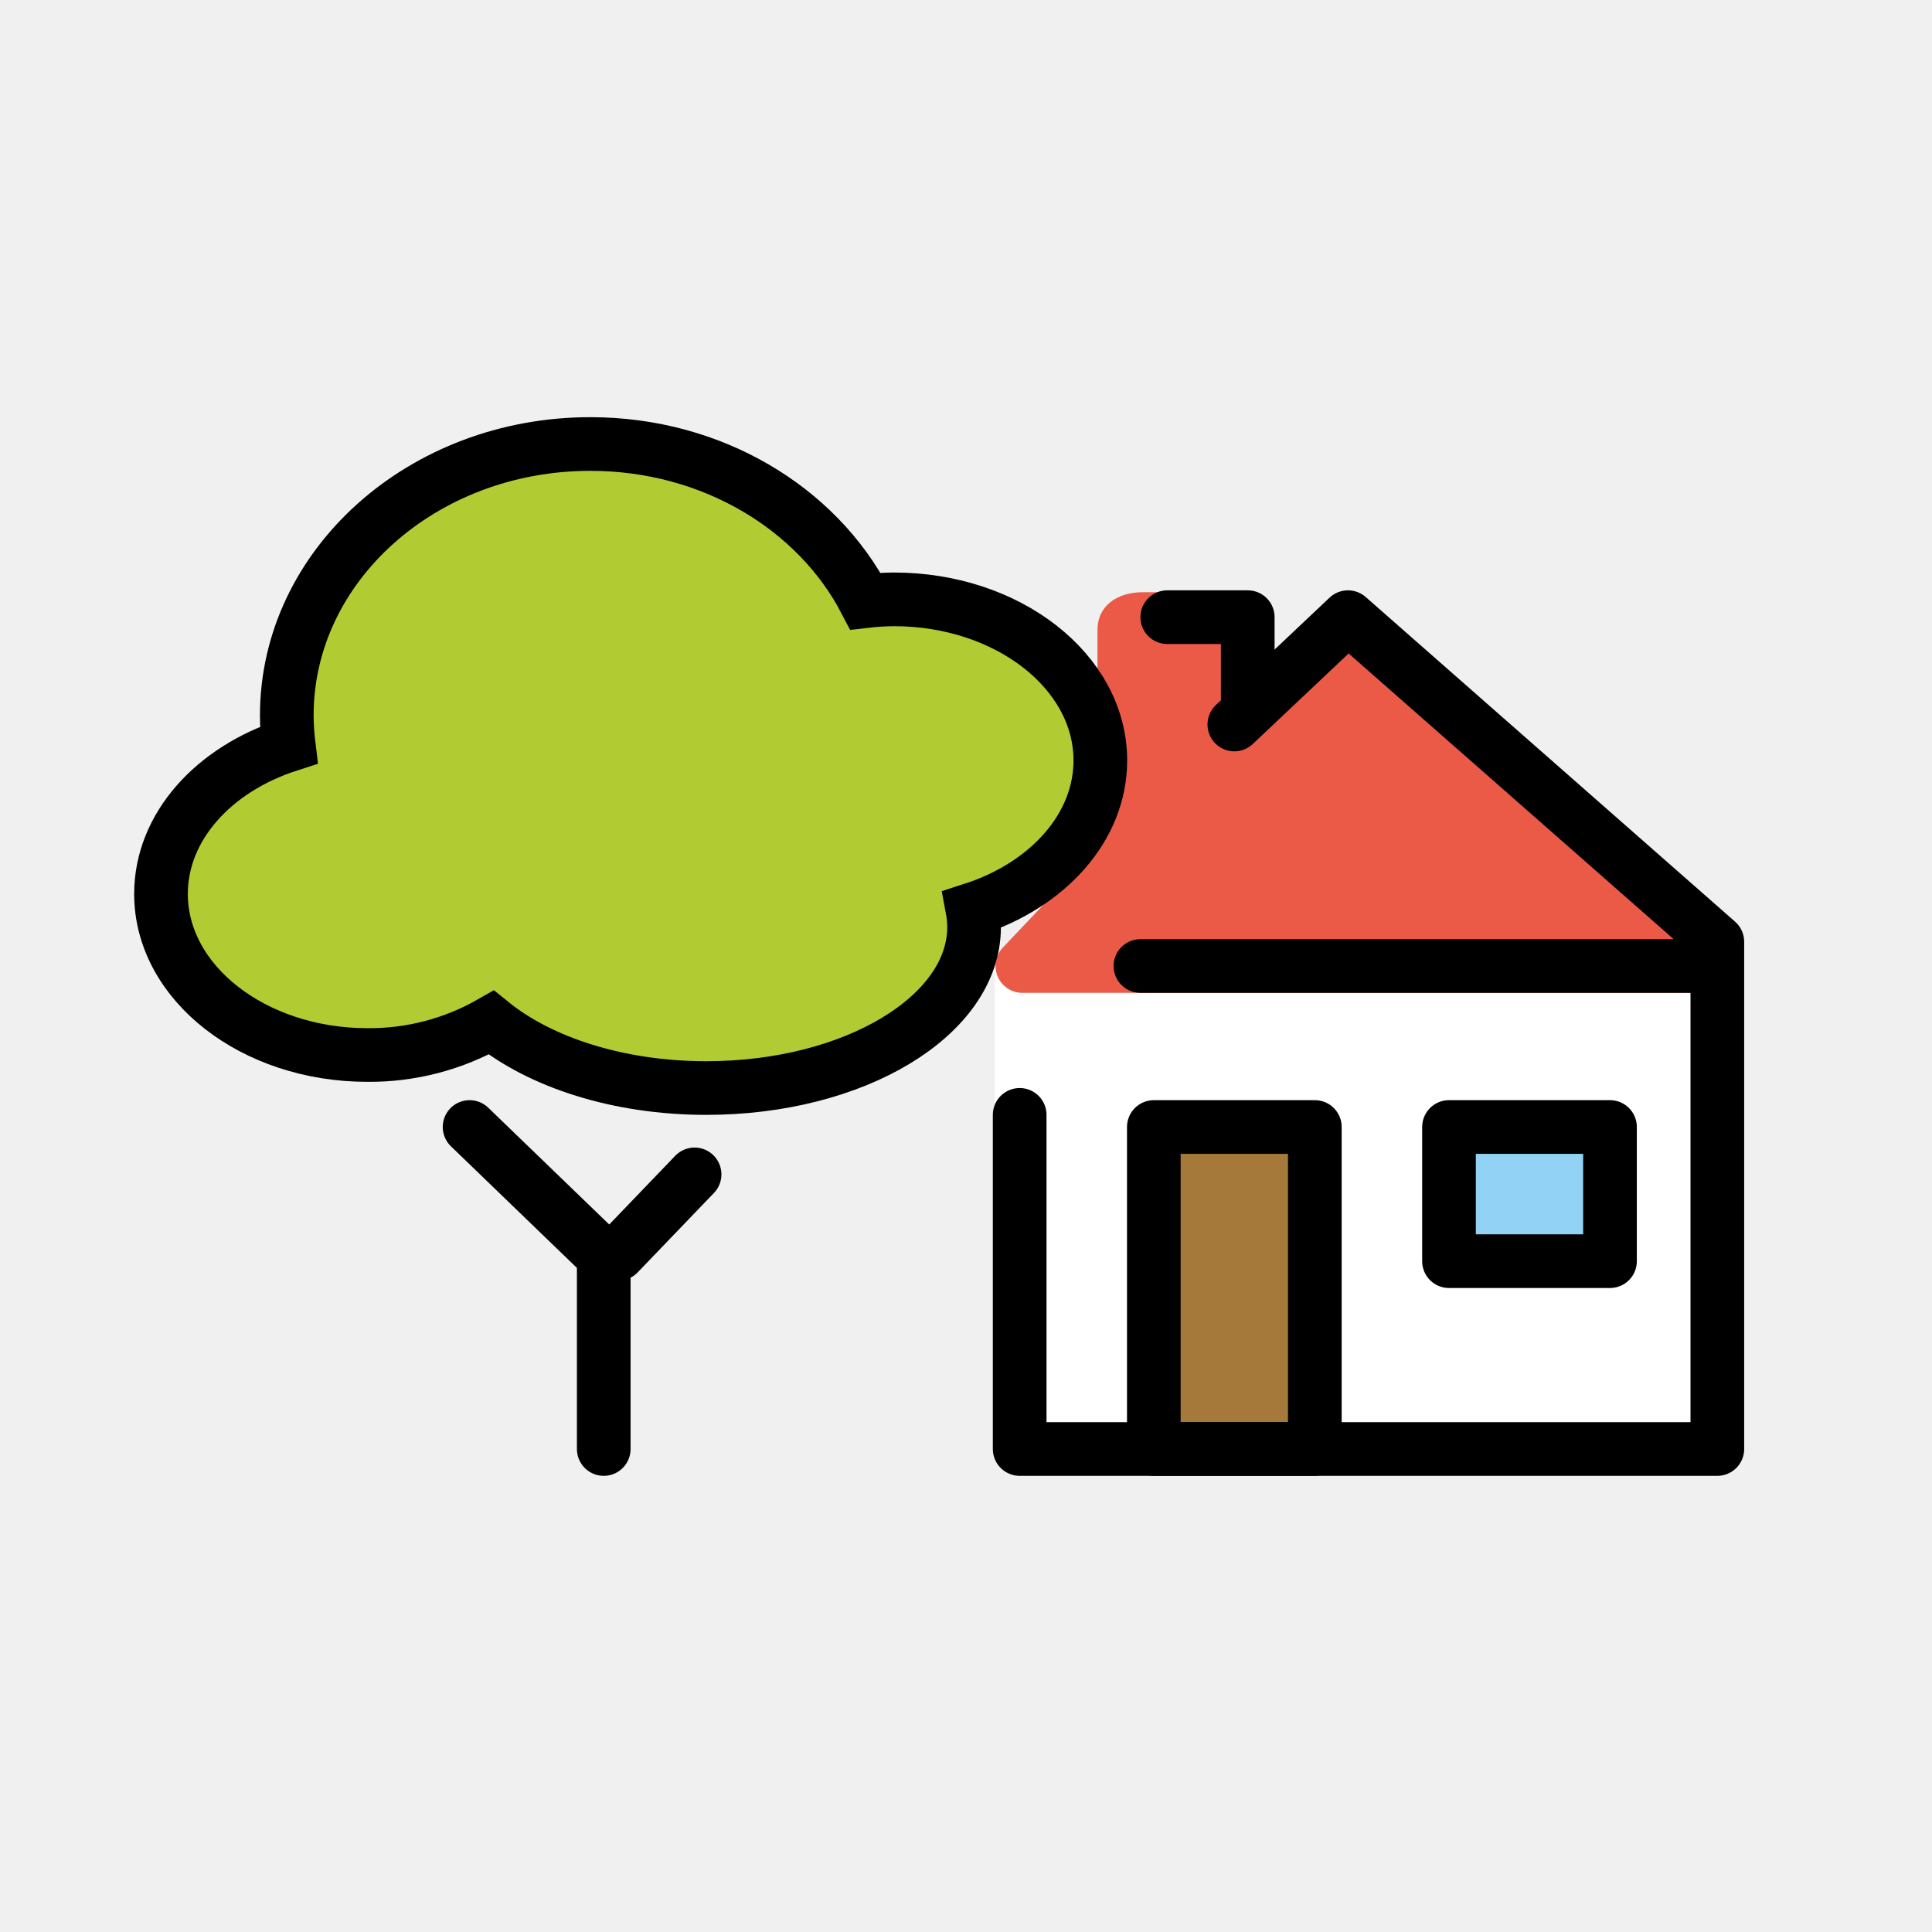
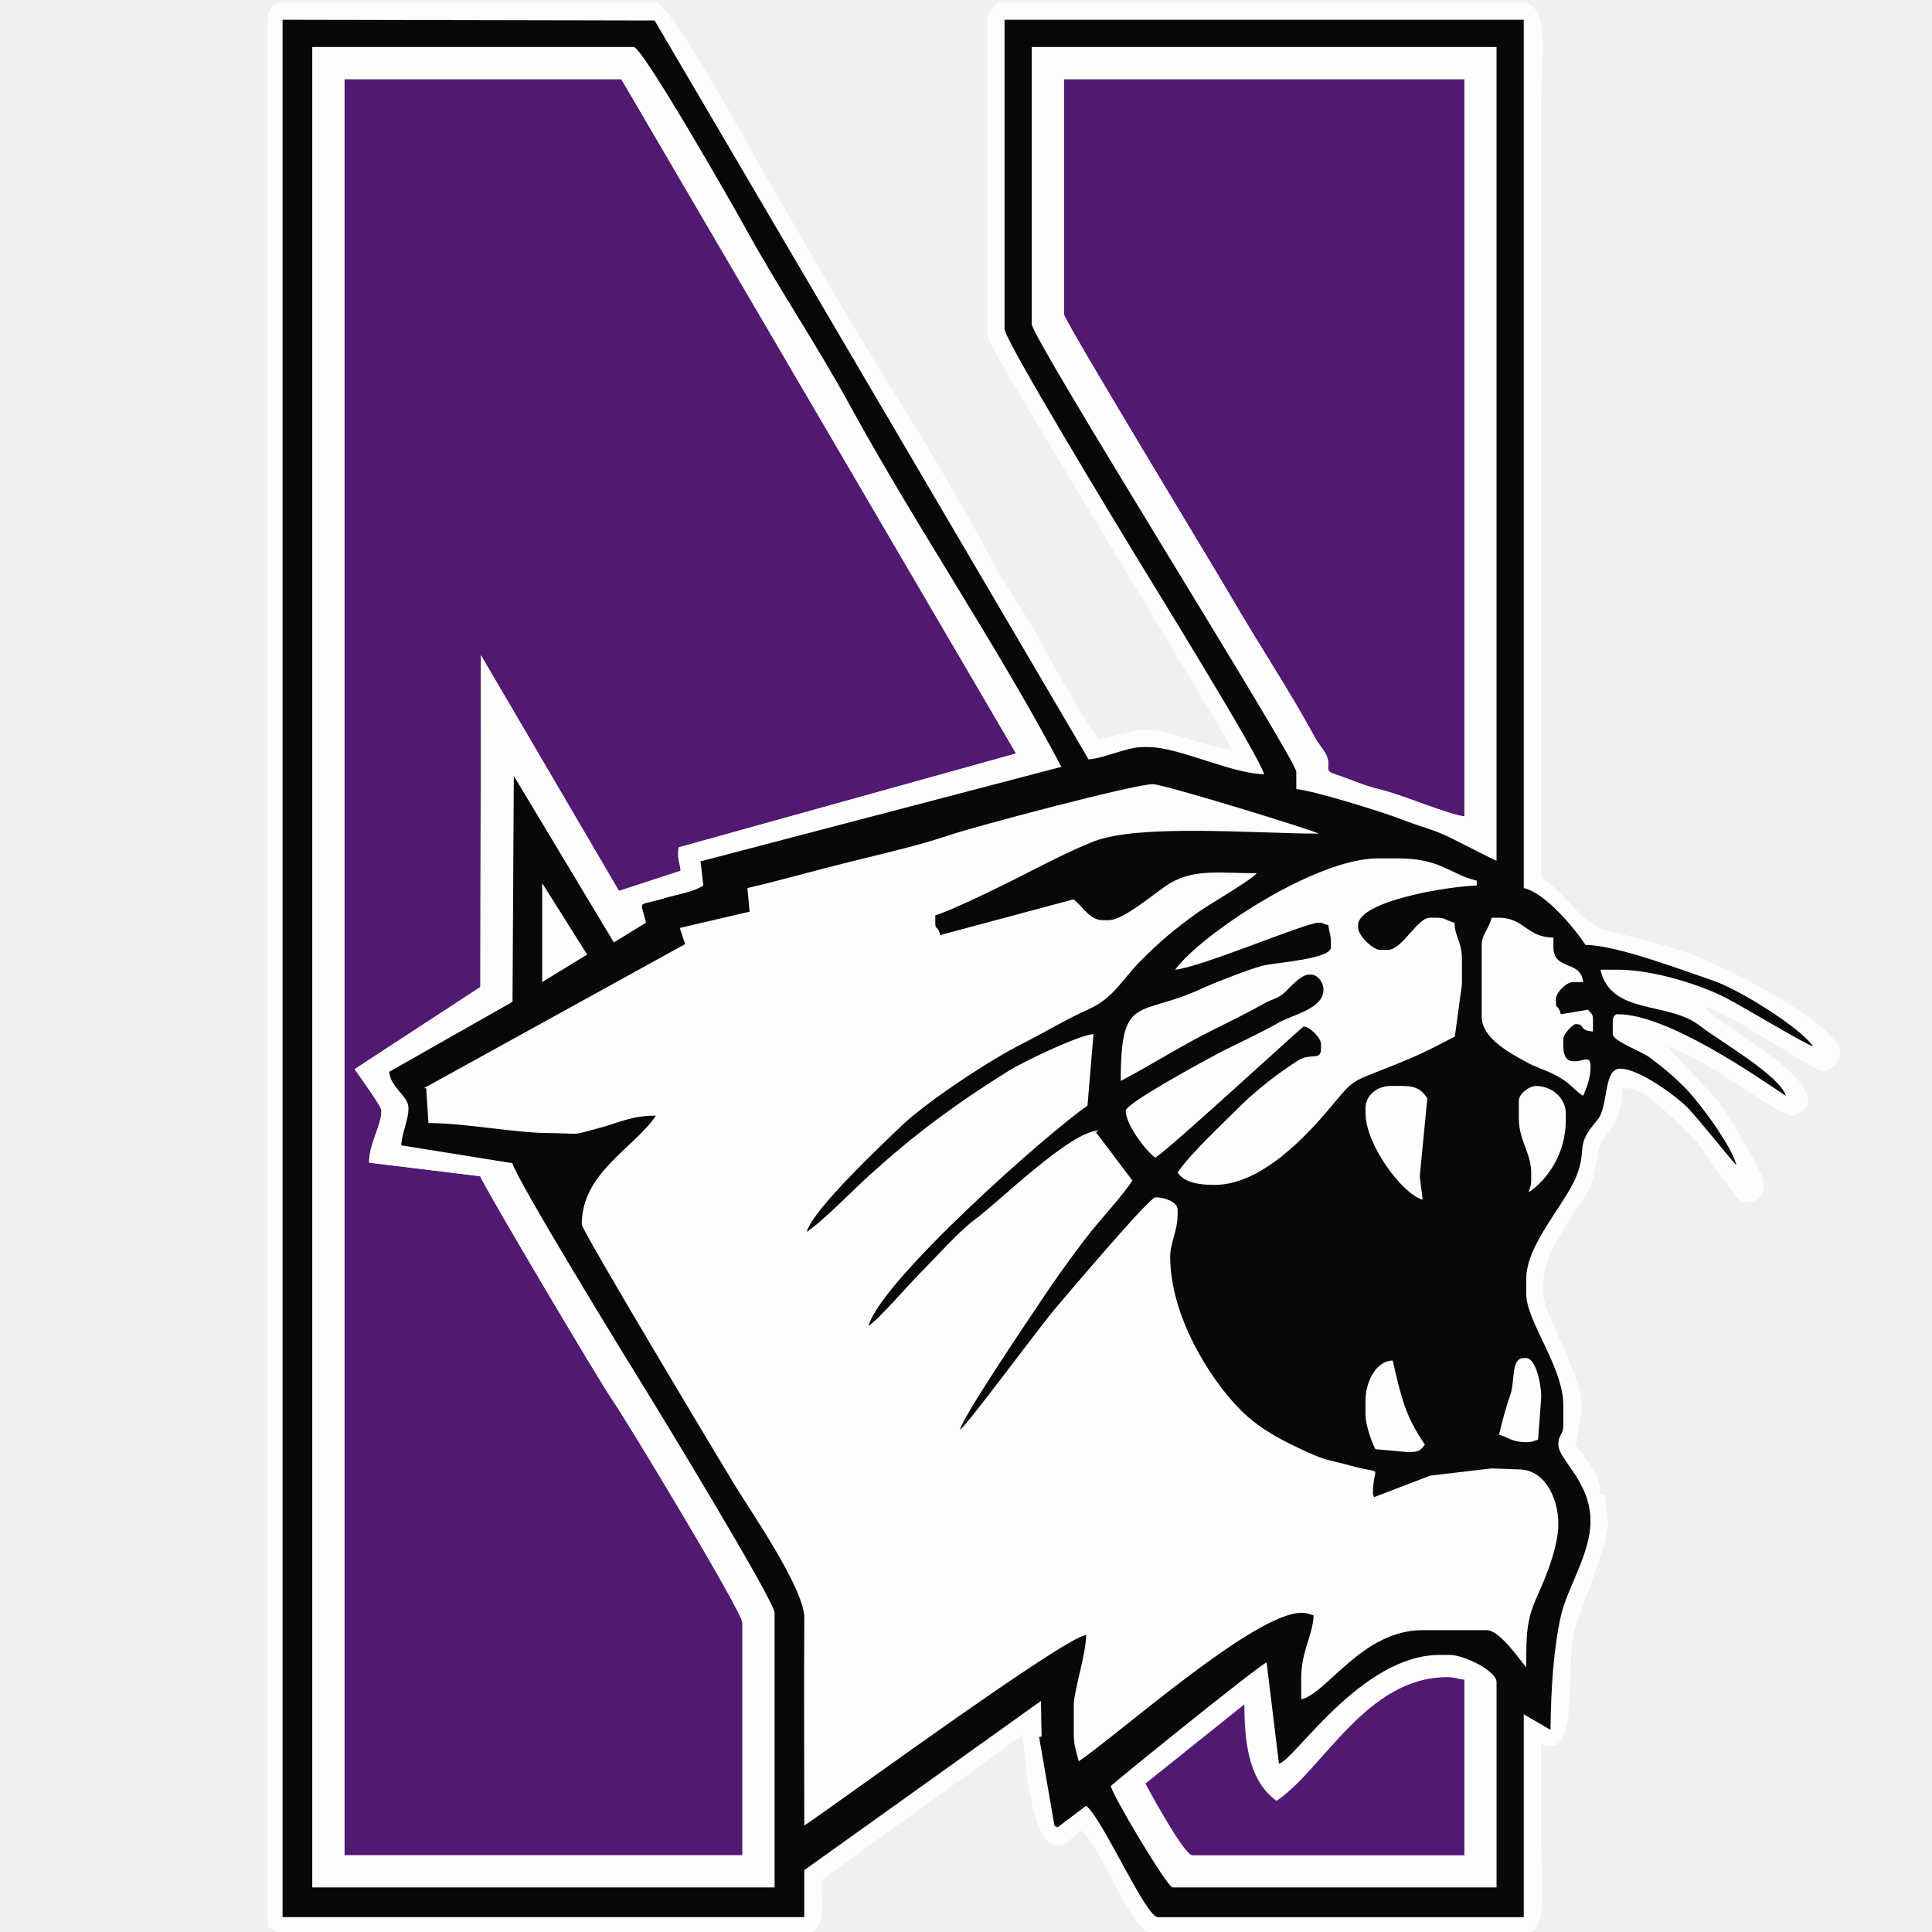
- <svg xmlns="http://www.w3.org/2000/svg" id="emoji" viewBox="0 0 72 72" version="1.1">
-   <g id="color">
-     <rect x="37.075" y="36.053" width="26.884" height="18.114" fill="#FFFFFF" />
-     <polygon fill="#EA5A47" stroke="#EA5A47" stroke-linecap="round" stroke-linejoin="round" stroke-miterlimit="10" stroke-width="2" points="50.235,23.2 38.1,36 63.5,36" />
-     <path fill="#EA5A47" d="M47.3,26l-6.4,6.059v-8.573c0-0.931,0.755-1.416,1.686-1.416h3.028 c0.931,0,1.686,0.485,1.686,1.416C47.3,23.486,47.3,26,47.3,26z" />
-     <rect x="43" y="42" width="6" height="12" fill="#A57939" />
-     <rect x="54" y="42" width="6" height="5" fill="#92D3F5" />
-     <path fill="#B1CC33" d="M41.006,28.339c0-3.312-3.445-6.003-7.694-6.003c-0.355,0.003-0.71,0.025-1.062,0.066 c-1.8-3.455-5.707-5.855-10.25-5.855c-6.248,0-11.312,4.529-11.312,10.114c0.001,0.369,0.025,0.738,0.07,1.104 C7.966,28.666,6,30.81,6,33.314c0,3.312,3.445,6.003,7.694,6.003c1.615,0.014,3.206-0.402,4.614-1.207 c1.818,1.477,4.726,2.438,8.015,2.438c5.511,0,9.978-2.688,9.978-6.003c-0.001-0.219-0.021-0.438-0.061-0.653 C39.036,32.99,41.006,30.845,41.006,28.339z" />
-   </g>
-   <g id="hair" />
-   <g id="skin" />
-   <g id="skin-shadow" />
-   <g id="line">
-     <polyline fill="none" stroke="#000000" stroke-linecap="round" stroke-linejoin="round" stroke-miterlimit="10" stroke-width="2" points="46,27 50.235,23 64,35.098 64,54 38,54 38,41.548" />
-     <rect x="43" y="42" width="6" height="12" fill="none" stroke="#000000" stroke-linecap="round" stroke-linejoin="round" stroke-miterlimit="10" stroke-width="2" />
-     <rect x="54" y="42" width="6" height="5" fill="none" stroke="#000000" stroke-linecap="round" stroke-linejoin="round" stroke-miterlimit="10" stroke-width="2" />
-     <polyline fill="none" stroke="#000000" stroke-linecap="round" stroke-linejoin="round" stroke-miterlimit="10" stroke-width="2" points="43.5,23 46.5,23 46.5,26" />
-     <path fill="none" stroke="#000000" stroke-miterlimit="10" stroke-width="2" d="M31.245,39.34" />
-     <polyline fill="none" stroke="#000000" stroke-linecap="round" stroke-linejoin="round" stroke-width="2" points="22.5,54 22.5,46.827 17.5,42" />
-     <line x1="23.041" x2="25.885" y1="46.727" y2="43.766" fill="none" stroke="#000000" stroke-linecap="round" stroke-linejoin="round" stroke-width="2" />
-     <path fill="none" stroke="#000000" stroke-linecap="round" stroke-miterlimit="10" stroke-width="2" d="M41.006,28.339 c0-3.312-3.445-6.003-7.694-6.003c-0.355,0.003-0.71,0.025-1.062,0.066c-1.8-3.455-5.707-5.855-10.25-5.855 c-6.248,0-11.312,4.529-11.312,10.114c0.001,0.369,0.025,0.738,0.07,1.104C7.966,28.666,6,30.81,6,33.314 c0,3.312,3.445,6.003,7.694,6.003c1.615,0.014,3.206-0.402,4.614-1.207c1.818,1.477,4.726,2.438,8.015,2.438 c5.511,0,9.978-2.688,9.978-6.003c-0.001-0.219-0.021-0.438-0.061-0.653 C39.036,32.99,41.006,30.845,41.006,28.339z" />
-     <line x1="63.5" x2="42.5" y1="36" y2="36" fill="none" stroke="#000000" stroke-linecap="round" stroke-linejoin="round" stroke-miterlimit="10" stroke-width="2" />
+ <svg xmlns="http://www.w3.org/2000/svg" xml:space="preserve" width="2022" height="2022" style="clip-rule:evenodd;fill-rule:evenodd;image-rendering:optimizeQuality;shape-rendering:geometricPrecision;text-rendering:geometricPrecision" viewBox="0 0 2163.651 2164.02" version="1.1" id="svg15">
+   <defs id="defs1">
+     <style type="text/css" id="style1">
+    
+     .fil2 {fill:#080807}
+     .fil1 {fill:#FDFDFD}
+     .fil0 {fill:#521973}
+    
+   </style>
+   </defs>
+   <g id="Capa_x0020_1">
+     <path class="fil0" d="m 1191.451,351.874 c 0,6.8 168.449,284.094 187.409,316.783 31.101,53.618 64.551,103.54 94.118,157.977 3.756,6.915 9.527,13.044 12.114,18.359 7.076,14.542 -4.47,17.579 10.737,22.508 14.551,4.716 34.412,13.378 47.469,16.235 25.382,5.554 79.494,29.177 96.789,30.617 V 88.645 h -448.635 V 351.873 Z" id="path1" />
+     <path class="fil0" d="m 385.568,2078.1 h 445.867 v -260.458 c 0,-11.798 -129.813,-226.755 -146.044,-250.108 -14.913,-21.455 -144.593,-240.495 -147.687,-250.04 l -124.441,-15.228 c 0,-21.751 13.846,-41.296 13.846,-58.188 0,-5.145 -26.008,-40.448 -30.071,-46.516 l 140.846,-92.025 0.578,-371.634 154.658,264.021 69.082,-22.616 c -0.721,-8.668 -2.769,-9.843 -2.769,-19.396 l 0.431,-6.75 378.068,-105.183 L 695.738,88.642 H 385.569 V 2078.102 Z" id="path2" />
+     <path class="fil1" d="m 1191.451,88.646 h 448.635 V 914.354 c -17.295,-1.44 -71.407,-25.063 -96.789,-30.617 -13.057,-2.857 -32.918,-11.52 -47.469,-16.235 -15.207,-4.929 -3.661,-7.966 -10.737,-22.508 -2.587,-5.315 -8.358,-11.444 -12.114,-18.359 -29.566,-54.438 -63.017,-104.359 -94.118,-157.977 -18.96,-32.689 -187.409,-309.983 -187.409,-316.783 V 88.647 Z m -36.003,274.313 c 0,16.149 296.322,487.886 296.322,501.52 v 19.396 c 19.602,1.632 98.881,26.343 118.278,34.054 18.619,7.403 37.006,11.642 54.358,20.426 6.731,3.406 50.329,25.512 51.681,25.874 V 52.625 h -520.639 V 362.959 Z" id="path3" />
+     <path class="fil1" d="M 1124.986,368.5 V 22.145 h 581.566 V 994.708 c 24.415,5.691 56.244,44.321 69.233,63.728 34.752,0 111.795,29.506 142.859,39.941 28.805,9.676 97.828,52.603 111.923,73.664 -8.262,-2.206 -79.53,-45.092 -97.853,-54.489 -27.843,-14.281 -80.427,-31.406 -120.926,-31.406 h -19.386 c 11.968,51.398 75.561,34.802 111.554,62.948 20.881,16.33 90.189,56.033 96.148,78.364 -36.813,-24.664 -133.243,-91.438 -188.316,-91.438 -3.881,0 -5.54,3.777 -5.54,8.312 v 13.855 c 0,8.057 32.539,19.393 42.321,26.928 16.737,12.891 23.823,18.555 38.68,33.341 14.908,14.834 52.51,65.295 57.468,86.584 -3.019,-2.212 -43.441,-53.039 -54.692,-64.426 -12.286,-12.435 -54.108,-43.636 -75.469,-43.636 -19.259,0 -12.747,42.676 -25.569,57.541 -26.041,30.195 -10.645,29.985 -23.358,62.526 -12.53,32.067 -56.309,76.412 -56.309,115.453 v 16.626 c 0,30.905 41.541,82.137 41.541,124.687 v 22.168 c 0,12.104 -5.54,10.062 -5.54,22.166 0,16.946 36.003,40.798 36.003,85.897 0,35.914 -26.102,74.866 -33.057,105.468 -8.374,36.852 -11.253,82.402 -11.767,128.07 l -29.948,-17.413 v 227.209 h -409.865 c -13.616,0 -62.535,-111.656 -80.325,-124.706 l -31.874,23.975 -3.517,-1.413 -17.262,-99.639 2.818,-0.488 -0.777,-39.869 -265.081,189.493 v 52.646 H 316.335 V 22.145 l 416.723,0.857 486.088,827.622 c 18.856,-1.57 42.807,-13.855 60.927,-13.855 h 5.537 c 35.231,0 92.028,29.63 130.161,30.479 -4.307,-18.496 -125.8,-214.962 -145.672,-247.71 -16.895,-27.843 -145.111,-238.803 -145.111,-251.04 z m -19.386,8.312 c 0,10.747 247.277,411.883 274.167,462.729 -30.976,-2.579 -66.545,-22.167 -99.697,-22.167 -11.124,0 -38.523,8.444 -49.848,11.084 -19.455,-29.067 -45.07,-72.394 -61.833,-104.383 -18.721,-35.723 -43.235,-68.756 -61.881,-104.336 -34.732,-66.277 -82.396,-143.712 -122.208,-207.457 -42.259,-67.665 -81.945,-139.068 -122.32,-207.344 -14.769,-24.975 -110.503,-202.187 -127.474,-202.187 h -415.403 c -12.928,0 -19.386,6.461 -19.386,19.396 V 2158.456 c 12.724,3.4 6.991,8.312 16.616,8.312 h 11.077 576.027 -5.539 c 28.771,0 22.154,-32.374 22.154,-60.958 l 225.61,-162.759 c 1.478,35.817 11.422,123.967 37.479,123.967 h 2.77 c 7.403,0 19.177,-12.774 24.923,-16.626 20.241,14.838 57.908,116.376 80.312,116.376 h 415.404 c 29.621,0 19.386,-67.211 19.386,-96.98 0,-38.79 0,-77.583 0,-116.374 44.253,21.245 27.623,-87.953 36.582,-124.108 6.59,-26.599 41.345,-104.242 38.191,-128.038 l -3.472,-27.616 -4.837,-0.092 c 0,-23.914 -17.727,-40.526 -27.694,-55.417 l 6.435,-35.886 c 4.91,-39 -42.436,-107.067 -42.436,-133.134 v -13.855 c 0,-34.285 35.998,-75.469 50.369,-102 10.283,-18.986 7.553,-47.054 18.12,-59.454 11.828,-13.879 20.13,-30.11 20.13,-54.671 h 8.309 c 17.01,0 59.584,44.376 71.288,56.132 12.74,12.794 46.869,71.328 56.101,71.328 h 2.77 c 12.928,0 19.386,-6.46 19.386,-19.396 v -2.771 c 0,-10.479 -38.532,-73.038 -45.972,-84.233 -9.904,-14.905 -61.488,-66.656 -62.033,-68.163 35.74,8.331 125.057,77.584 138.468,77.584 h 2.769 c 6.669,0 16.617,-9.953 16.617,-16.626 0,-35.228 -104.245,-87.259 -116.314,-105.291 29.145,6.793 122.785,72.042 132.929,72.042 9.386,0 19.386,-10.005 19.386,-19.396 0,-33.413 -124.166,-94.072 -157.842,-108.075 -25.974,-10.799 -74.329,-22.948 -103.053,-29.891 -30.221,-7.305 -46.078,-43.877 -74.196,-58.764 0,-167.173 0,-334.347 0,-501.522 0,-84.048 0,-168.096 0,-252.145 0,-41.563 0,-83.126 0,-124.688 0,-33.382 12.077,-102.521 -22.155,-102.521 h -581.565 c -8.973,0 -16.617,12.041 -16.617,22.167 v 351.896 z" id="path4" />
+     <polygon class="fil1" points="357.77,1066.46 307.399,986.416 307.399,1097.25 " id="polygon4" transform="translate(299.7181,2.749708)" />
+     <path class="fil1" d="m 1659.468,1058.44 v 80.354 c 0,24.429 32.257,40.907 49.266,50.459 11.124,6.245 23.135,9.52 34.335,15.522 16.151,8.656 17.965,14.661 29.943,22.686 3.368,-7.024 8.309,-20.214 8.309,-30.479 v -2.771 c 0,-12.756 -7.951,-5.541 -16.617,-5.541 h -2.769 c -8.513,0 -11.077,-8.118 -11.077,-16.626 v -8.312 c 0,-5.984 11.123,-16.625 13.846,-16.625 11.693,0 2.097,6.872 19.386,8.312 v -13.855 c 0,-6.212 -2.192,-6.082 -5.435,-10.592 l -30.566,5.051 c -3.139,-11.762 -5.538,-4.848 -5.538,-13.855 v -2.77 c 0,-7.718 11.671,-19.396 19.386,-19.396 h 11.077 c -2.071,-24.899 -33.233,-12.588 -33.233,-38.793 v -11.084 c -29.707,0 -32.803,-22.166 -60.925,-22.166 h -8.309 c -2.852,12.252 -11.077,18.774 -11.077,30.478 z" id="path5" />
+     <path class="fil1" d="m 1316.068,1086.15 c 28.24,-2.352 146.305,-52.646 160.622,-52.646 6.344,0 3.22,0.939 11.077,2.771 0.722,8.666 2.77,9.843 2.77,19.396 v 5.541 c 0,12.595 -58.573,16.82 -74.221,19.948 -12.714,2.54 -56.808,19.885 -70.673,26.268 -71.061,32.709 -90.502,4.751 -90.502,103.409 35.505,-18.795 70.569,-41.151 105.237,-58.187 16.058,-7.891 38.451,-19.068 54.805,-28.29 12.499,-7.048 15.807,-4.719 26.24,-15.307 4.847,-4.918 16.646,-17.362 24.19,-17.362 h 2.769 c 7.86,0 13.847,9.565 13.847,16.626 0,21.769 -33.774,27.742 -51.038,37.601 -18.563,10.603 -39.483,20.218 -58.802,29.833 -14.939,7.436 -111.708,59.785 -111.708,68.336 0,15.714 23.261,45.966 33.231,52.646 20.224,-13.549 164.444,-146.855 166.162,-146.855 6.7,0 19.386,12.691 19.386,19.397 v 5.541 c 0,13.3 -11.595,4.914 -23.952,12.057 -7.196,4.16 -16.79,11.101 -23.185,15.594 -10.354,7.277 -31.623,24.709 -40.816,33.975 -19.975,20.13 -58.288,55.425 -72.671,76.915 7.545,11.273 23.353,13.855 41.541,13.855 52.661,0 103.694,-55.907 129.446,-86.609 26.852,-32.011 22.075,-27.886 63.603,-44.426 36.277,-14.446 45.008,-19.03 75.947,-35.153 l 7.939,-58.249 v -27.708 c 0,-21.145 -7.937,-24.895 -8.309,-41.563 -9.671,-2.254 -9.325,-5.541 -19.386,-5.541 h -8.309 c -13.958,0 -30.963,36.02 -47.078,36.02 h -8.308 c -8.598,0 -24.924,-16.335 -24.924,-24.937 v -2.771 c 0,-26.845 100.317,-43.607 132.929,-44.334 v -5.541 c -30.307,-7.064 -39.55,-24.938 -88.62,-24.938 h -22.155 c -70.273,0 -198.324,85.41 -227.086,124.688 z" id="path6" />
+     <path class="fil1" d="m 1529.308,1241.31 v 5.541 c 0,35.395 41.636,91.086 64.027,96.929 l -3.101,-24.887 -0.035,-2.775 8.344,-85.891 c -6.235,-9.316 -12.14,-13.855 -27.694,-13.855 h -13.847 c -13.998,0 -27.693,9.996 -27.693,24.938 z" id="path7" />
+     <path class="fil1" d="m 1701.008,1233 v 19.396 c 0,25.085 13.847,39.249 13.847,60.958 v 8.313 c 0,7.483 -1.322,7.638 -2.769,13.853 21.516,-14.415 41.54,-44.143 41.54,-80.354 v -8.312 c 0,-17.311 -16.212,-30.479 -33.233,-30.479 -7.836,0 -19.386,8.795 -19.386,16.625 z" id="path8" />
+     <path class="fil1" d="m 1678.858,1607.06 c 10.569,2.824 14.332,8.313 30.463,8.313 7.479,0 7.636,-1.324 13.276,-2.822 l 3.341,-44.283 c 1.262,-14.276 -5.373,-47.104 -16.617,-47.104 h -2.769 c -14.569,0 -9.679,25.559 -14.866,40.542 -5.097,14.721 -9.374,30.517 -12.828,45.353 z" id="path9" />
+     <path class="fil1" d="m 1529.308,1568.27 v 16.625 c 0,11.143 7.148,31.362 11.124,38.357 l 35.956,3.206 h 2.769 c 10.258,0 12.509,-2.703 16.616,-8.312 -22.072,-32.979 -25.807,-50.426 -36.001,-94.207 -19.379,0.431 -30.463,24.995 -30.463,44.333 z" id="path10" />
+     <path class="fil1" d="m 836.973,994.709 2.466,26.45 -78.223,18.239 6.001,18.095 -293.061,161.599 3.02,-0.315 2.549,39.161 c 39.918,0 96.704,10.862 132.835,11.178 42.373,0.37 24.046,3.566 60.456,-6.202 19.805,-5.314 33.934,-13.288 61.489,-13.288 -24.44,36.517 -83.08,63.568 -83.08,121.915 0,6.622 152.813,261.459 170.055,289.813 17.401,28.619 79.438,118.058 79.218,150.72 -0.523,77.527 -0.03,155.234 -0.03,232.78 38.804,-25.999 293.713,-212.864 315.707,-213.354 0,20.74 -13.847,63.314 -13.847,77.583 v 33.25 c 0,13.147 3.101,20.014 5.539,30.479 43.511,-29.152 196.803,-166.249 249.242,-166.249 7.48,0 7.636,1.322 13.847,2.77 -0.461,20.707 -13.847,40.663 -13.847,69.272 v 24.937 c 28.957,-6.75 68.464,-77.583 135.699,-77.583 h 72.003 c 14.664,0 36.033,32.034 44.31,41.561 0,-41.833 0.693,-54.31 13.838,-83.133 8.3,-18.197 22.163,-52.13 22.163,-77.575 0,-28.777 -15.393,-60.958 -44.31,-60.958 l -30.57,-1.089 -68.574,8.077 -62.965,24.078 -1.282,-3.358 c 0,-34.626 14.316,-21.091 -23.827,-31.579 -24.566,-6.755 -28.027,-5.674 -48.636,-15.067 -30.009,-13.678 -54.536,-26.172 -76.397,-48.249 -34.309,-34.645 -78.228,-105.244 -78.228,-171.105 0,-14.992 8.307,-28.946 8.307,-47.104 v -5.542 c 0,-9.398 -16.019,-13.853 -24.924,-13.853 -6.67,0 -100.907,111.381 -112.823,125.409 -16.204,19.077 -97.936,129.675 -105.956,135.05 3.721,-15.977 76.789,-123.436 90.828,-144.645 15.486,-23.398 32.573,-47.094 49.649,-69.472 16.226,-21.267 40.161,-45.989 52.607,-65.154 l -40.764,-53.908 2.765,-2.092 c -31.505,0.703 -113.152,81.367 -138.468,99.75 -17.277,12.545 -43.458,42.086 -60.238,58.876 -14.235,14.244 -46.359,51.904 -58.845,60.269 13.276,-49.745 198.352,-214.363 245.228,-246.669 l 6.782,-80.288 c -17.582,1.464 -80.409,32.037 -94.719,41 -30.637,19.19 -52.191,33.649 -80.9,54.827 -24.68,18.206 -51.747,40.979 -74.357,61.376 -19.169,17.293 -52.45,51.856 -71.268,64.464 6.674,-25.009 84.577,-98.073 105.865,-118.516 28.388,-27.262 98.234,-73.441 135.106,-92.029 24.426,-12.313 49.215,-27.435 74.717,-38.848 28.369,-12.697 36.751,-32.587 58.862,-54.709 21.424,-21.435 36.351,-33.995 61.344,-52.229 13.228,-9.651 62.639,-37.942 68.128,-45.44 -42.13,0 -68.961,-5.064 -96.894,11.118 -15.142,8.771 -51.301,41.528 -69.267,41.528 h -5.539 c -15.891,0 -21.981,-14.628 -33.561,-23.378 l -149.216,40.004 c -3.139,-11.762 -5.538,-4.848 -5.538,-13.855 v -8.312 c 15.579,-4.162 71.765,-31.577 89.573,-40.608 26.853,-13.617 61.487,-31.781 88.039,-42.143 50.92,-19.87 182.525,-8.686 251.638,-8.686 -2.006,-2.741 -173.414,-55.416 -185.546,-55.416 -21.191,0 -201.155,47.912 -228.112,57.162 -32.432,11.128 -77.312,21.403 -111.386,29.867 -39.89,9.908 -76.02,20.334 -114.678,29.345 z" id="path11" />
+     <path class="fil1" d="m 1282.84,1997.75 110.774,-88.668 c 0,50.186 7.589,87.235 36.001,108.062 52.376,-35.09 100.479,-138.54 191.086,-138.54 9.547,0 10.723,2.048 19.386,2.77 v 196.73 h -304.629 c -9.054,0 -46.761,-69.278 -52.618,-80.354 z m 149.545,-22.167 -13.846,-113.604 c -14.329,7.585 -174.469,137.478 -174.469,138.541 0,7.302 63.113,113.604 69.233,113.604 h 362.786 v -229.979 c 0,-12.708 -36.468,-30.479 -52.617,-30.479 h -11.077 c -87.531,0 -162.138,117.142 -180.009,121.917 z" id="path12" />
+     <path class="fil0" d="m 1282.84,1997.75 c 5.857,11.076 43.564,80.354 52.618,80.354 h 304.629 v -196.73 c -8.662,-0.722 -9.838,-2.77 -19.386,-2.77 -90.607,0 -138.711,103.45 -191.086,138.54 -28.412,-20.827 -36.001,-57.876 -36.001,-108.062 l -110.774,88.668 z" id="path13" />
+     <path class="fil1" d="m 385.568,88.646 h 310.169 l 442.194,755.337 -378.068,105.183 -0.431,6.75 c 0,9.552 2.048,10.728 2.769,19.396 l -69.082,22.616 -154.658,-264.021 -0.578,371.634 -140.846,92.025 c 4.063,6.068 30.071,41.37 30.071,46.516 0,16.893 -13.846,36.438 -13.846,58.188 l 124.441,15.228 c 3.094,9.545 132.774,228.584 147.687,250.04 16.231,23.353 146.044,238.31 146.044,250.108 v 260.458 h -445.867 V 88.644 Z M 349.567,2114.126 h 517.871 v -307.562 c 0,-13.205 -129.292,-225.4 -146.223,-252.701 -19.84,-31.994 -142.894,-232.541 -147.426,-250.997 l -124.525,-19.991 c 0.305,-13.7 10.745,-34.644 7.467,-46.049 -3.195,-11.114 -19.948,-20.673 -20.885,-36.331 l 138.039,-78.328 1.465,-253.011 112.052,186.468 36.029,-22.124 c -6.316,-27.12 -10.851,-17.686 19.919,-27.174 15.132,-4.666 32.302,-6.702 44.286,-14.458 l -3.125,-27.044 404.171,-105.886 c -72.677,-137.422 -162.177,-268.33 -237.22,-405.486 -37.721,-68.943 -81.043,-132.747 -119.082,-202.271 -11.991,-21.918 -112.861,-198.555 -122.795,-198.555 h -360.017 V 2114.125 Z" id="path14" />
+     <path class="fil2" d="m 1432.388,1975.58 c 17.871,-4.775 92.478,-121.917 180.009,-121.917 h 11.077 c 16.149,0 52.617,17.771 52.617,30.479 v 229.979 h -362.786 c -6.12,0 -69.233,-106.302 -69.233,-113.604 0,-1.063 160.141,-130.956 174.469,-138.541 l 13.846,113.604 z m 96.928,-407.313 c 0,-19.338 11.084,-43.901 30.463,-44.333 10.195,43.781 13.929,61.229 36.001,94.207 -4.106,5.609 -6.358,8.312 -16.616,8.312 h -2.769 l -35.956,-3.206 c -3.976,-6.995 -11.124,-27.214 -11.124,-38.357 v -16.625 z m 149.545,38.791 c 3.454,-14.836 7.731,-30.632 12.828,-45.353 5.187,-14.984 0.297,-40.542 14.866,-40.542 h 2.769 c 11.244,0 17.879,32.828 16.617,47.104 l -3.341,44.283 c -5.64,1.498 -5.796,2.822 -13.276,2.822 -16.13,0 -19.894,-5.489 -30.463,-8.314 z m 22.154,-374.063 c 0,-7.829 11.55,-16.625 19.386,-16.625 17.02,0 33.233,13.168 33.233,30.479 v 8.312 c 0,36.211 -20.024,65.939 -41.54,80.354 1.446,-6.215 2.769,-6.37 2.769,-13.853 v -8.314 c 0,-21.709 -13.847,-35.874 -13.847,-60.958 v -19.396 z m -171.699,8.313 c 0,-14.942 13.695,-24.938 27.693,-24.938 h 13.847 c 15.554,0 21.459,4.539 27.694,13.855 l -8.344,85.891 0.035,2.775 3.101,24.887 c -22.391,-5.843 -64.027,-61.535 -64.027,-96.929 v -5.541 z m 130.159,-182.876 c 0,-11.704 8.225,-18.226 11.077,-30.478 h 8.309 c 28.123,0 31.219,22.166 60.925,22.166 v 11.084 c 0,26.205 31.162,13.894 33.233,38.793 h -11.077 c -7.714,0 -19.386,11.678 -19.386,19.396 v 2.77 c 0,9.006 2.4,2.092 5.538,13.855 l 30.566,-5.051 c 3.243,4.51 5.435,4.379 5.435,10.592 v 13.855 c -17.288,-1.44 -7.693,-8.312 -19.386,-8.312 -2.723,0 -13.846,10.641 -13.846,16.625 v 8.312 c 0,8.508 2.564,16.626 11.077,16.626 h 2.769 c 8.666,0 16.617,-7.215 16.617,5.541 v 2.771 c 0,10.265 -4.941,23.455 -8.309,30.479 -11.979,-8.025 -13.793,-14.03 -29.943,-22.686 -11.2,-6.003 -23.211,-9.277 -34.335,-15.522 -17.009,-9.553 -49.266,-26.03 -49.266,-50.459 v -80.354 z m -1052.36,-69.271 50.372,80.042 -50.372,30.793 V 989.162 Z m 708.956,96.98 c 28.762,-39.278 156.813,-124.688 227.086,-124.688 h 22.155 c 49.07,0 58.312,17.874 88.62,24.938 v 5.541 c -32.612,0.727 -132.929,17.489 -132.929,44.334 v 2.771 c 0,8.602 16.326,24.937 24.924,24.937 h 8.309 c 16.115,0 33.12,-36.02 47.078,-36.02 h 8.309 c 10.061,0 9.714,3.287 19.386,5.541 0.372,16.668 8.308,20.417 8.308,41.563 v 27.708 l -7.939,58.249 c -30.939,16.123 -39.67,20.707 -75.947,35.153 -41.529,16.54 -36.751,12.415 -63.603,44.426 -25.752,30.703 -76.785,86.609 -129.446,86.609 -18.188,0 -33.996,-2.582 -41.541,-13.855 14.383,-21.491 52.697,-56.785 72.671,-76.915 9.192,-9.265 30.462,-26.698 40.816,-33.975 6.394,-4.493 15.989,-11.434 23.185,-15.594 12.357,-7.143 23.952,1.243 23.952,-12.057 v -5.541 c 0,-6.705 -12.685,-19.397 -19.386,-19.397 -1.718,0 -145.938,133.306 -166.162,146.855 -9.971,-6.68 -33.231,-36.932 -33.231,-52.646 0,-8.551 96.769,-60.9 111.708,-68.336 19.319,-9.616 40.239,-19.23 58.802,-29.833 17.264,-9.858 51.038,-15.832 51.038,-37.601 0,-7.061 -5.987,-16.626 -13.847,-16.626 h -2.769 c -7.544,0 -19.343,12.444 -24.19,17.362 -10.434,10.588 -13.741,8.259 -26.24,15.307 -16.354,9.221 -38.747,20.398 -54.805,28.29 -34.668,17.037 -69.732,39.392 -105.237,58.187 0,-98.657 19.441,-70.699 90.502,-103.409 13.865,-6.383 57.958,-23.728 70.673,-26.268 15.649,-3.128 74.221,-7.353 74.221,-19.948 v -5.541 c 0,-9.553 -2.048,-10.729 -2.77,-19.396 -7.857,-1.832 -4.733,-2.771 -11.077,-2.771 -14.317,0 -132.382,50.295 -160.622,52.646 z M 836.973,994.704 c 38.657,-9.011 74.788,-19.438 114.678,-29.345 34.073,-8.464 78.953,-18.74 111.386,-29.867 26.957,-9.25 206.921,-57.162 228.112,-57.162 12.133,0 183.54,52.675 185.546,55.416 -69.113,0 -200.717,-11.183 -251.638,8.686 -26.552,10.362 -61.186,28.526 -88.039,42.143 -17.808,9.032 -73.994,36.446 -89.573,40.608 v 8.312 c 0,9.006 2.4,2.092 5.539,13.855 l 149.216,-40.004 c 11.58,8.75 17.67,23.378 33.561,23.378 h 5.539 c 17.966,0 54.125,-32.757 69.267,-41.528 27.933,-16.182 54.764,-11.118 96.894,-11.118 -5.489,7.498 -54.9,35.789 -68.128,45.44 -24.992,18.234 -39.92,30.794 -61.344,52.229 -22.111,22.123 -30.493,42.013 -58.862,54.709 -25.502,11.413 -50.291,26.535 -74.717,38.848 -36.872,18.588 -106.718,64.767 -135.106,92.029 -21.288,20.442 -99.191,93.507 -105.865,118.516 18.818,-12.608 52.099,-47.171 71.268,-64.464 22.609,-20.397 49.676,-43.169 74.357,-61.376 28.709,-21.178 50.263,-35.637 80.9,-54.827 14.311,-8.963 77.138,-39.536 94.719,-41 l -6.783,80.288 c -46.876,32.306 -231.952,196.924 -245.228,246.669 12.486,-8.365 44.609,-46.025 58.845,-60.269 16.78,-16.79 42.961,-46.331 60.238,-58.876 25.316,-18.383 106.964,-99.047 138.468,-99.75 l -2.765,2.092 40.764,53.908 c -12.446,19.166 -36.381,43.888 -52.607,65.154 -17.076,22.378 -34.163,46.073 -49.649,69.472 -14.039,21.209 -87.108,128.668 -90.828,144.645 8.02,-5.374 89.752,-115.972 105.956,-135.05 11.917,-14.028 106.153,-125.409 112.823,-125.409 8.905,0 24.924,4.455 24.924,13.853 v 5.542 c 0,18.158 -8.307,32.111 -8.307,47.104 0,65.861 43.919,136.46 78.228,171.105 21.861,22.077 46.388,34.572 76.397,48.249 20.609,9.393 24.07,8.312 48.636,15.067 38.143,10.488 23.827,-3.047 23.827,31.579 l 1.282,3.358 62.965,-24.078 68.574,-8.077 30.57,1.089 c 28.917,0 44.31,32.181 44.31,60.958 0,25.445 -13.864,59.378 -22.163,77.575 -13.145,28.823 -13.838,41.3 -13.838,83.133 -8.277,-9.527 -29.646,-41.561 -44.31,-41.561 h -72.003 c -67.235,0 -106.742,70.833 -135.699,77.583 v -24.937 c 0,-28.609 13.386,-48.565 13.847,-69.272 -6.211,-1.448 -6.367,-2.77 -13.847,-2.77 -52.439,0 -205.731,137.098 -249.242,166.249 -2.438,-10.465 -5.539,-17.332 -5.539,-30.479 v -33.25 c 0,-14.269 13.847,-56.843 13.847,-77.583 -21.994,0.49 -276.903,187.356 -315.707,213.354 0,-77.546 -0.493,-155.253 0.03,-232.78 0.22,-32.661 -61.817,-122.1 -79.218,-150.72 -17.241,-28.354 -170.055,-283.191 -170.055,-289.813 0,-58.348 58.64,-85.398 83.08,-121.915 -27.555,0 -41.684,7.975 -61.489,13.288 -36.411,9.769 -18.084,6.573 -60.456,6.202 -36.13,-0.316 -92.917,-11.178 -132.835,-11.178 l -2.549,-39.161 -3.02,0.315 293.061,-161.599 -6.001,-18.095 78.223,-18.239 -2.466,-26.45 z M 349.566,52.62 h 360.017 c 9.934,0 110.804,176.637 122.795,198.555 38.039,69.523 81.362,133.328 119.082,202.271 75.043,137.156 164.544,268.064 237.22,405.486 l -404.171,105.886 3.125,27.044 c -11.984,7.756 -29.154,9.791 -44.286,14.458 -30.77,9.488 -26.235,0.054 -19.919,27.174 l -36.029,22.124 -112.052,-186.468 -1.465,253.011 -138.039,78.328 c 0.937,15.659 17.69,25.218 20.885,36.331 3.278,11.406 -7.162,32.349 -7.467,46.049 l 124.525,19.991 c 4.532,18.455 127.587,219.003 147.426,250.997 16.93,27.301 146.223,239.496 146.223,252.701 v 307.562 h -517.871 V 52.621 Z m 805.882,0 h 520.639 V 964.224 c -1.353,-0.362 -44.951,-22.468 -51.681,-25.874 -17.352,-8.784 -35.738,-13.023 -54.358,-20.426 -19.397,-7.712 -98.677,-32.422 -118.278,-34.054 v -19.396 c 0,-13.635 -296.322,-485.371 -296.322,-501.52 V 52.621 Z m -30.463,315.875 c 0,12.236 128.216,223.196 145.111,251.04 19.871,32.747 141.364,229.214 145.672,247.71 -38.133,-0.85 -94.929,-30.479 -130.161,-30.479 h -5.537 c -18.12,0 -42.071,12.284 -60.927,13.855 L 733.055,22.999 316.332,22.142 V 2147.372 h 584.335 v -52.646 l 265.081,-189.493 0.777,39.869 -2.818,0.488 17.262,99.639 3.517,1.413 31.874,-23.975 c 17.79,13.049 66.709,124.706 80.325,124.706 h 409.865 v -227.209 l 29.948,17.413 c 0.514,-45.668 3.393,-91.218 11.767,-128.07 6.955,-30.602 33.057,-69.554 33.057,-105.468 0,-45.099 -36.003,-68.951 -36.003,-85.897 0,-12.104 5.54,-10.062 5.54,-22.166 v -22.168 c 0,-42.55 -41.541,-93.781 -41.541,-124.687 v -16.626 c 0,-39.041 43.779,-83.386 56.309,-115.453 12.713,-32.541 -2.683,-32.331 23.358,-62.526 12.822,-14.865 6.31,-57.541 25.569,-57.541 21.362,0 63.183,31.201 75.469,43.636 11.25,11.387 51.673,62.214 54.692,64.426 -4.958,-21.29 -42.56,-71.75 -57.468,-86.584 -14.857,-14.786 -21.943,-20.45 -38.68,-33.341 -9.783,-7.535 -42.321,-18.871 -42.321,-26.928 v -13.855 c 0,-4.535 1.659,-8.312 5.54,-8.312 55.073,0 151.503,66.774 188.316,91.438 -5.96,-22.331 -75.267,-62.034 -96.148,-78.364 -35.992,-28.147 -99.585,-11.55 -111.554,-62.948 h 19.386 c 40.498,0 93.082,17.125 120.926,31.406 18.324,9.397 89.592,52.283 97.853,54.489 -14.095,-21.061 -83.118,-63.987 -111.923,-73.664 -31.063,-10.435 -108.106,-39.941 -142.859,-39.941 -12.989,-19.407 -44.818,-58.037 -69.233,-63.728 V 22.142 h -581.566 V 368.497 Z" id="path15" />
  </g>
</svg>
